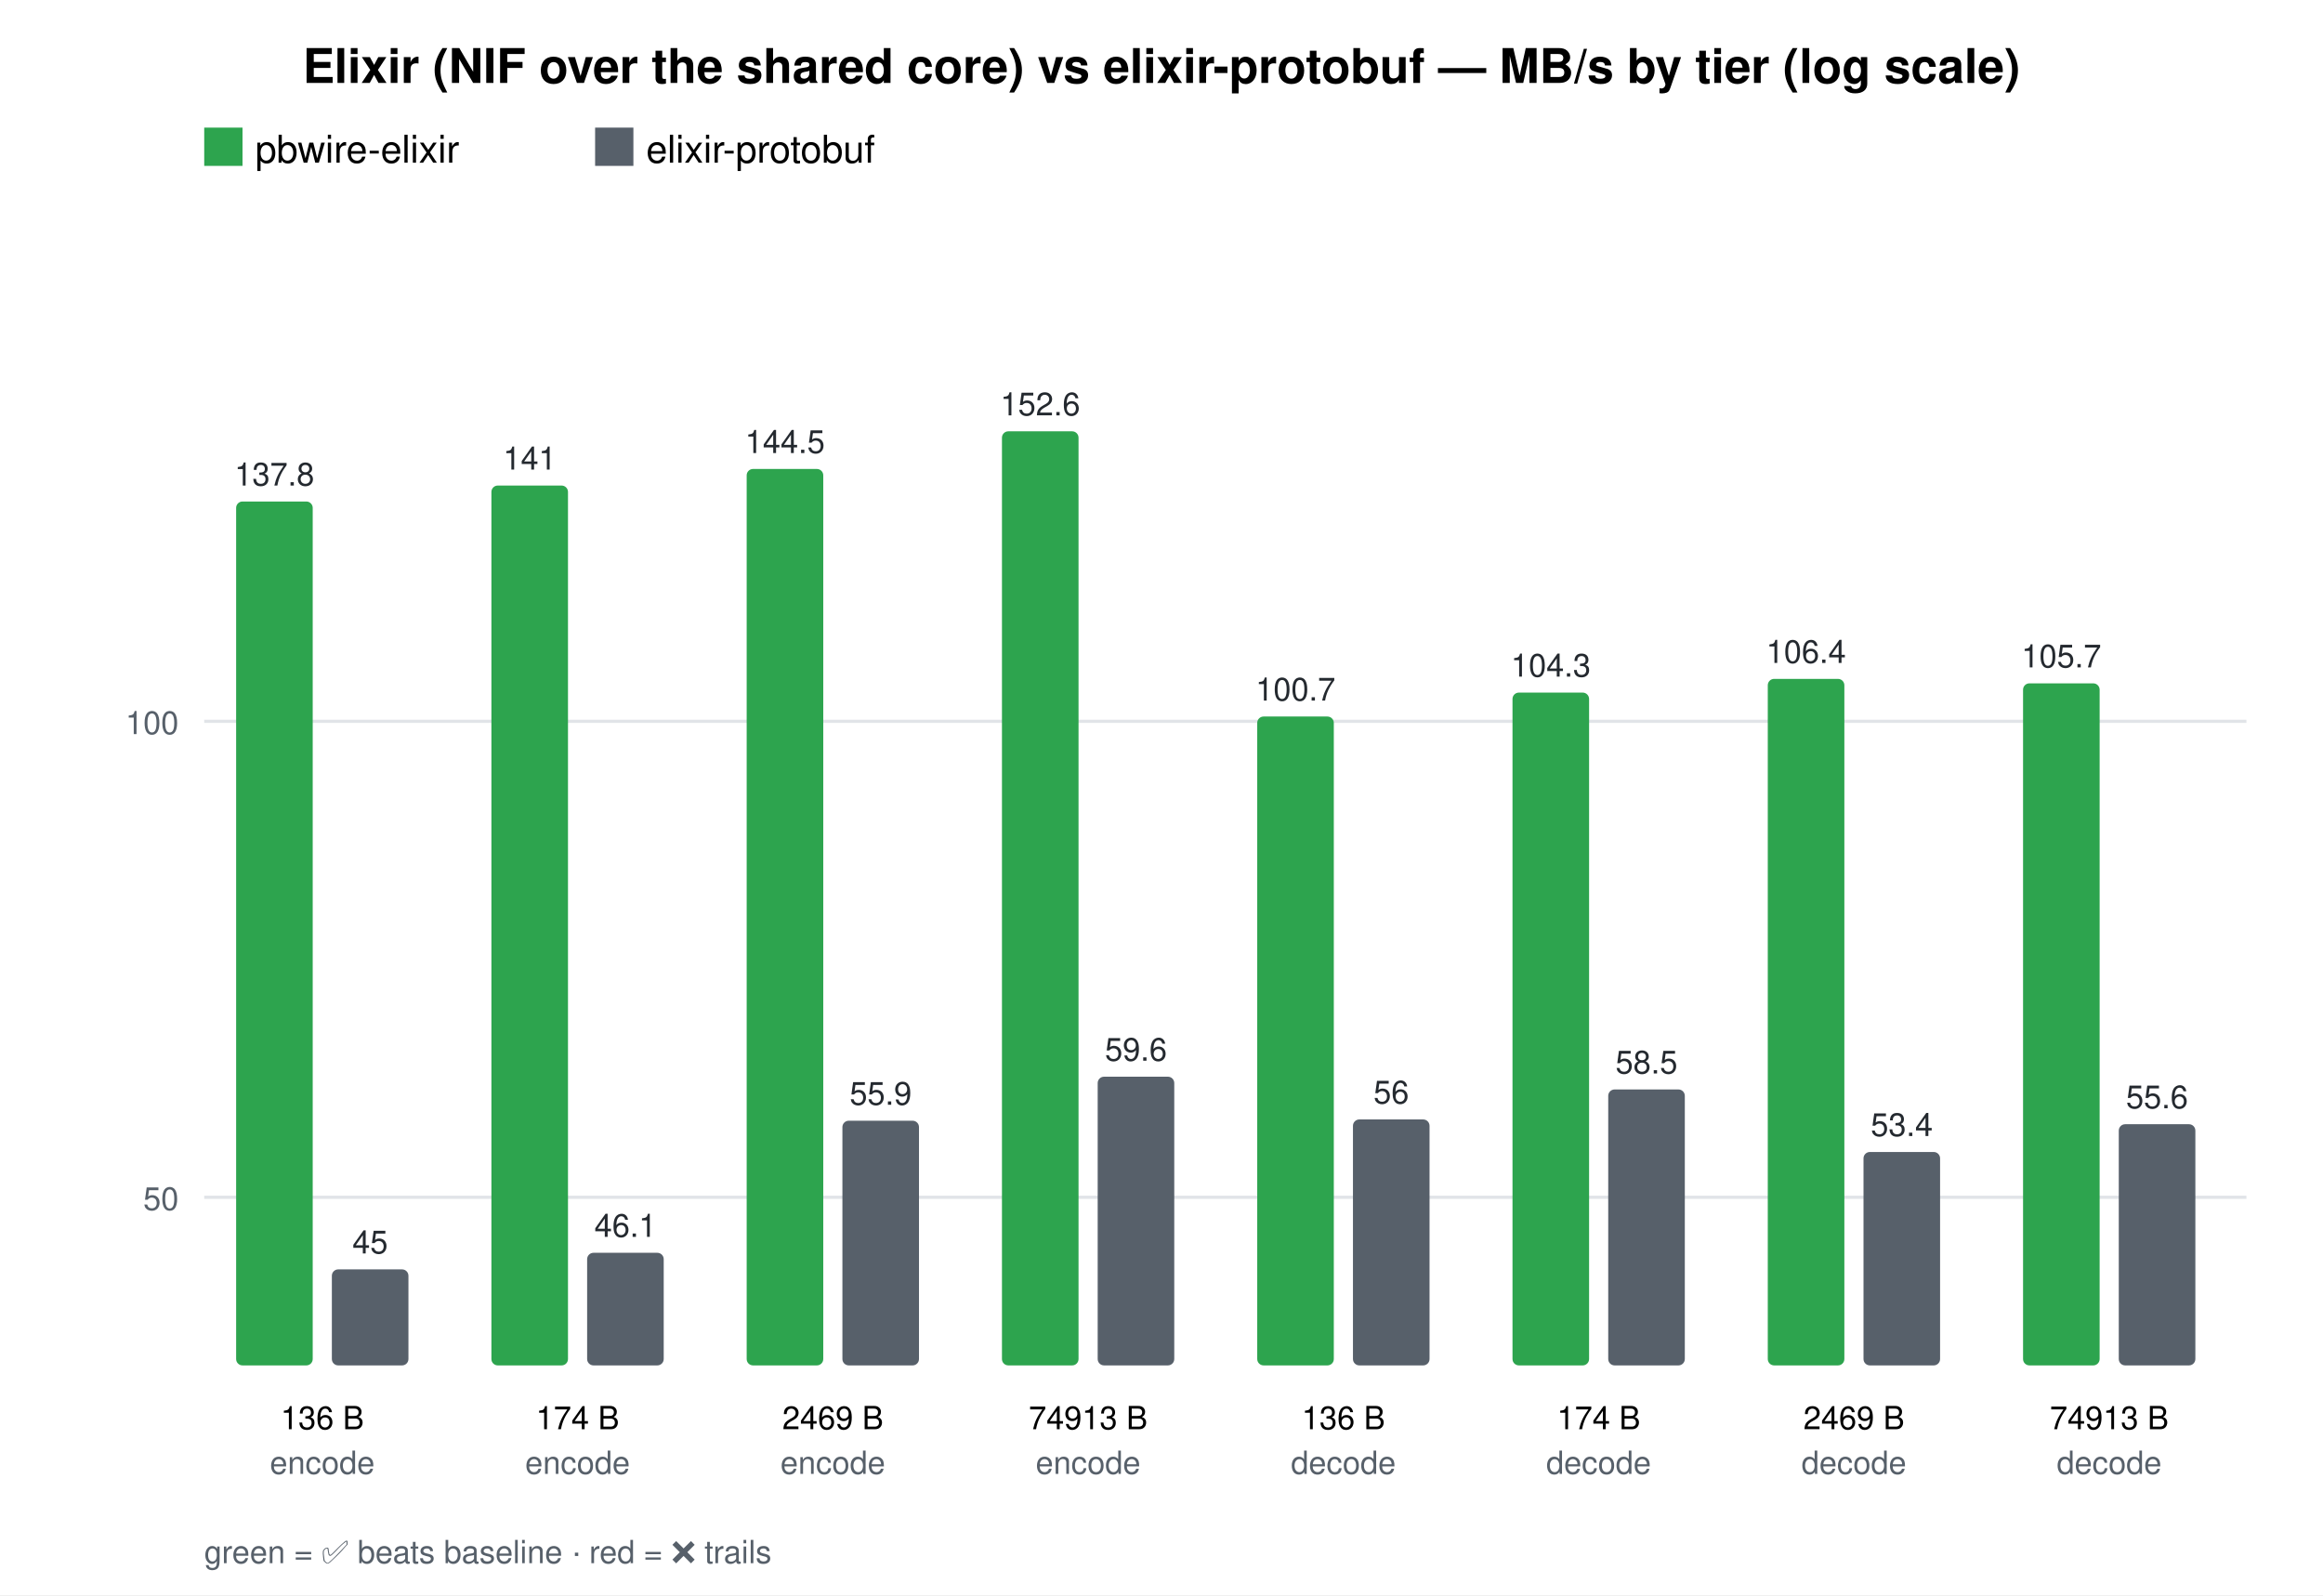
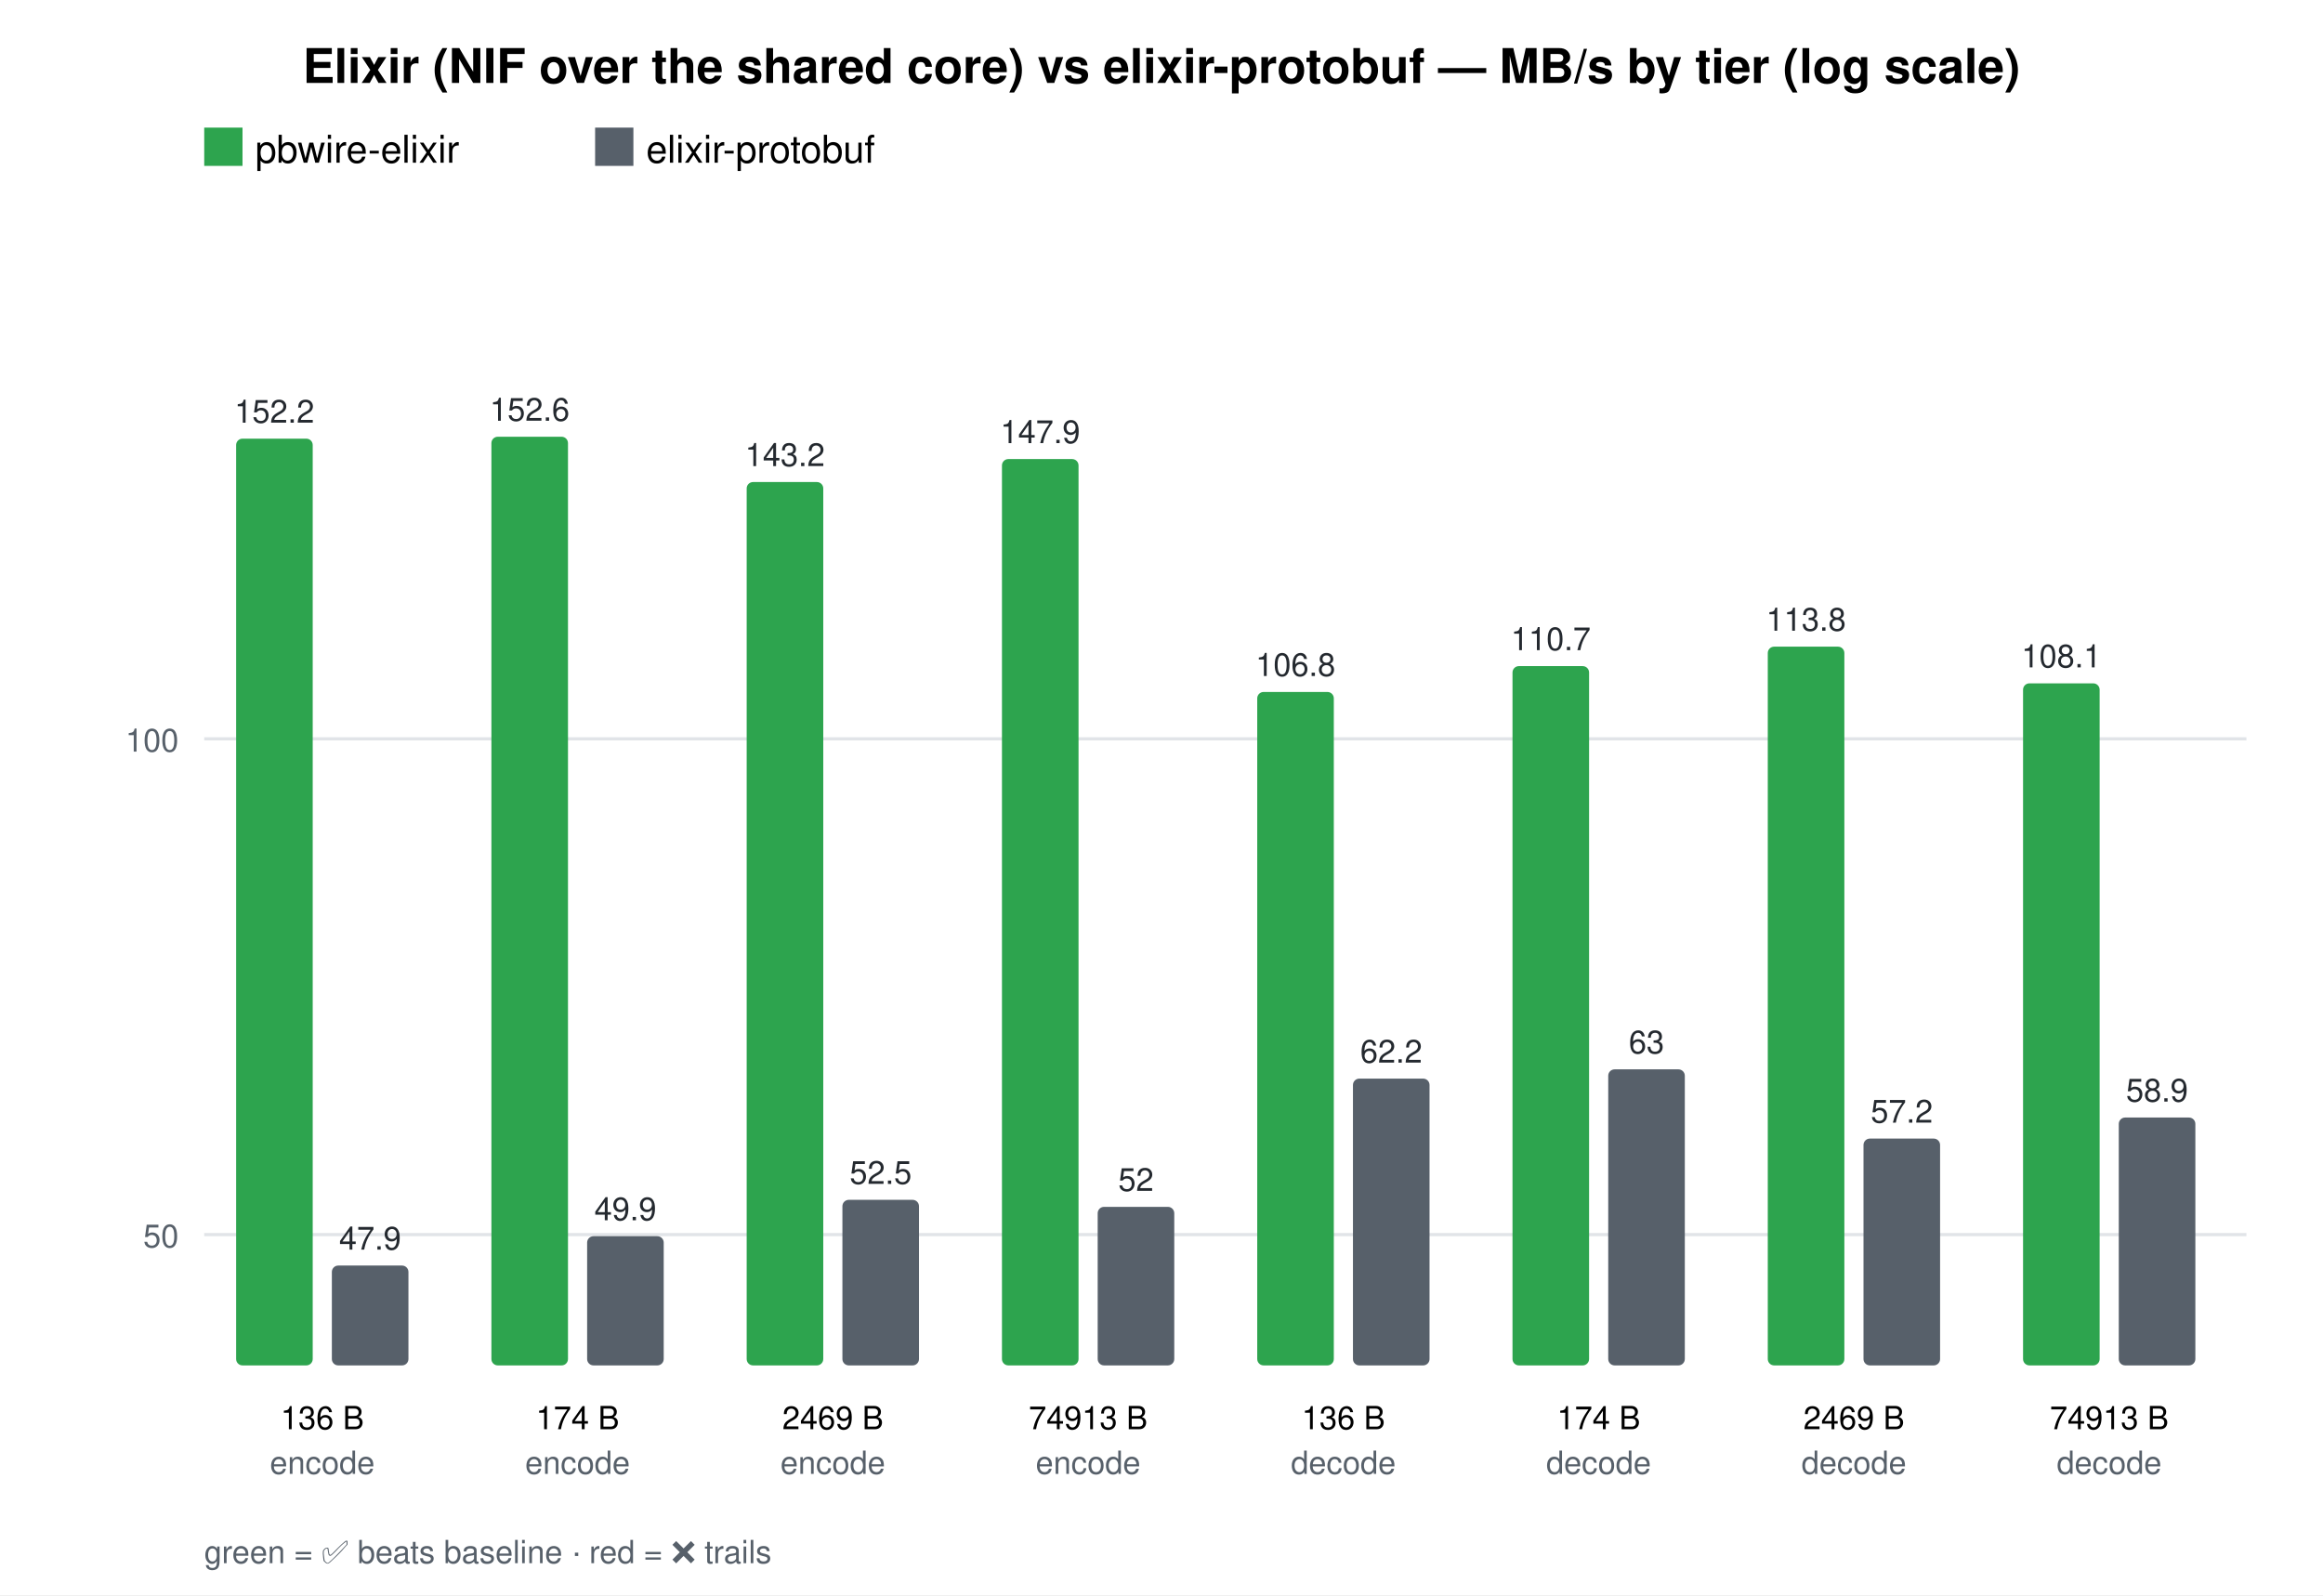
<svg xmlns="http://www.w3.org/2000/svg" width="728" height="500" font-family="Helvetica, Arial, sans-serif">
  <rect width="728" height="500" fill="#ffffff" />
  <text x="364.0" y="26" text-anchor="middle" font-size="15" font-weight="bold">Elixir (NIF over the shared core) vs elixir-protobuf — MB/s by tier (log scale)</text>
  <rect x="64" y="40" width="12" height="12" fill="#2da44e" />
  <text x="80" y="51" font-size="12">pbwire-elixir</text>
  <rect x="186.5" y="40" width="12" height="12" fill="#57606a" />
  <text x="202.5" y="51" font-size="12">elixir-protobuf</text>
-   <line x1="64" y1="375.3" x2="704" y2="375.3" stroke="#e1e4e8" />
-   <text x="56" y="379.3" text-anchor="end" font-size="10" fill="#57606a">50</text>
-   <line x1="64" y1="226.1" x2="704" y2="226.1" stroke="#e1e4e8" />
-   <text x="56" y="230.1" text-anchor="end" font-size="10" fill="#57606a">100</text>
+   <line x1="64" y1="387.0" x2="704" y2="387.0" stroke="#e1e4e8" />
+   <text x="56" y="391.0" text-anchor="end" font-size="10" fill="#57606a">50</text>
+   <line x1="64" y1="231.6" x2="704" y2="231.6" stroke="#e1e4e8" />
+   <text x="56" y="235.6" text-anchor="end" font-size="10" fill="#57606a">100</text>
  <text x="101.0" y="448" text-anchor="middle" font-size="10">136 B</text>
  <text x="101.0" y="462" text-anchor="middle" font-size="10" fill="#57606a">encode</text>
-   <rect x="74.0" y="157.2" width="24" height="270.8" rx="2" fill="#2da44e" />
-   <text x="86.0" y="152.2" text-anchor="middle" font-size="10" fill="#24292f">137.8</text>
-   <rect x="104.0" y="397.9" width="24" height="30.1" rx="2" fill="#57606a" />
-   <text x="116.0" y="392.9" text-anchor="middle" font-size="10" fill="#24292f">45</text>
+   <rect x="74.0" y="137.5" width="24" height="290.5" rx="2" fill="#2da44e" />
+   <text x="86.0" y="132.5" text-anchor="middle" font-size="10" fill="#24292f">152.2</text>
+   <rect x="104.0" y="396.7" width="24" height="31.3" rx="2" fill="#57606a" />
+   <text x="116.0" y="391.7" text-anchor="middle" font-size="10" fill="#24292f">47.9</text>
  <text x="181.0" y="448" text-anchor="middle" font-size="10">174 B</text>
  <text x="181.0" y="462" text-anchor="middle" font-size="10" fill="#57606a">encode</text>
-   <rect x="154.0" y="152.2" width="24" height="275.8" rx="2" fill="#2da44e" />
-   <text x="166.0" y="147.2" text-anchor="middle" font-size="10" fill="#24292f">141</text>
-   <rect x="184.0" y="392.7" width="24" height="35.3" rx="2" fill="#57606a" />
-   <text x="196.0" y="387.7" text-anchor="middle" font-size="10" fill="#24292f">46.1</text>
+   <rect x="154.0" y="136.9" width="24" height="291.1" rx="2" fill="#2da44e" />
+   <text x="166.0" y="131.9" text-anchor="middle" font-size="10" fill="#24292f">152.6</text>
+   <rect x="184.0" y="387.5" width="24" height="40.5" rx="2" fill="#57606a" />
+   <text x="196.0" y="382.5" text-anchor="middle" font-size="10" fill="#24292f">49.9</text>
  <text x="261.0" y="448" text-anchor="middle" font-size="10">2469 B</text>
  <text x="261.0" y="462" text-anchor="middle" font-size="10" fill="#57606a">encode</text>
-   <rect x="234.0" y="147.0" width="24" height="281.0" rx="2" fill="#2da44e" />
-   <text x="246.0" y="142.0" text-anchor="middle" font-size="10" fill="#24292f">144.5</text>
-   <rect x="264.0" y="351.3" width="24" height="76.7" rx="2" fill="#57606a" />
-   <text x="276.0" y="346.3" text-anchor="middle" font-size="10" fill="#24292f">55.9</text>
+   <rect x="234.0" y="151.1" width="24" height="276.9" rx="2" fill="#2da44e" />
+   <text x="246.0" y="146.1" text-anchor="middle" font-size="10" fill="#24292f">143.2</text>
+   <rect x="264.0" y="376.1" width="24" height="51.9" rx="2" fill="#57606a" />
+   <text x="276.0" y="371.1" text-anchor="middle" font-size="10" fill="#24292f">52.5</text>
  <text x="341.0" y="448" text-anchor="middle" font-size="10">74913 B</text>
  <text x="341.0" y="462" text-anchor="middle" font-size="10" fill="#57606a">encode</text>
-   <rect x="314.0" y="135.2" width="24" height="292.8" rx="2" fill="#2da44e" />
-   <text x="326.0" y="130.2" text-anchor="middle" font-size="10" fill="#24292f">152.6</text>
-   <rect x="344.0" y="337.5" width="24" height="90.5" rx="2" fill="#57606a" />
-   <text x="356.0" y="332.5" text-anchor="middle" font-size="10" fill="#24292f">59.6</text>
+   <rect x="314.0" y="143.9" width="24" height="284.1" rx="2" fill="#2da44e" />
+   <text x="326.0" y="138.9" text-anchor="middle" font-size="10" fill="#24292f">147.9</text>
+   <rect x="344.0" y="378.3" width="24" height="49.7" rx="2" fill="#57606a" />
+   <text x="356.0" y="373.3" text-anchor="middle" font-size="10" fill="#24292f">52</text>
  <text x="421.0" y="448" text-anchor="middle" font-size="10">136 B</text>
  <text x="421.0" y="462" text-anchor="middle" font-size="10" fill="#57606a">decode</text>
-   <rect x="394.0" y="224.6" width="24" height="203.4" rx="2" fill="#2da44e" />
-   <text x="406.0" y="219.6" text-anchor="middle" font-size="10" fill="#24292f">100.7</text>
-   <rect x="424.0" y="350.9" width="24" height="77.1" rx="2" fill="#57606a" />
-   <text x="436.0" y="345.9" text-anchor="middle" font-size="10" fill="#24292f">56</text>
+   <rect x="394.0" y="216.9" width="24" height="211.1" rx="2" fill="#2da44e" />
+   <text x="406.0" y="211.9" text-anchor="middle" font-size="10" fill="#24292f">106.8</text>
+   <rect x="424.0" y="338.1" width="24" height="89.9" rx="2" fill="#57606a" />
+   <text x="436.0" y="333.1" text-anchor="middle" font-size="10" fill="#24292f">62.2</text>
  <text x="501.0" y="448" text-anchor="middle" font-size="10">174 B</text>
  <text x="501.0" y="462" text-anchor="middle" font-size="10" fill="#57606a">decode</text>
-   <rect x="474.0" y="217.1" width="24" height="210.9" rx="2" fill="#2da44e" />
-   <text x="486.0" y="212.1" text-anchor="middle" font-size="10" fill="#24292f">104.3</text>
-   <rect x="504.0" y="341.5" width="24" height="86.5" rx="2" fill="#57606a" />
-   <text x="516.0" y="336.5" text-anchor="middle" font-size="10" fill="#24292f">58.5</text>
+   <rect x="474.0" y="208.8" width="24" height="219.2" rx="2" fill="#2da44e" />
+   <text x="486.0" y="203.8" text-anchor="middle" font-size="10" fill="#24292f">110.7</text>
+   <rect x="504.0" y="335.2" width="24" height="92.8" rx="2" fill="#57606a" />
+   <text x="516.0" y="330.2" text-anchor="middle" font-size="10" fill="#24292f">63</text>
  <text x="581.0" y="448" text-anchor="middle" font-size="10">2469 B</text>
  <text x="581.0" y="462" text-anchor="middle" font-size="10" fill="#57606a">decode</text>
-   <rect x="554.0" y="212.8" width="24" height="215.2" rx="2" fill="#2da44e" />
-   <text x="566.0" y="207.8" text-anchor="middle" font-size="10" fill="#24292f">106.4</text>
-   <rect x="584.0" y="361.1" width="24" height="66.9" rx="2" fill="#57606a" />
-   <text x="596.0" y="356.1" text-anchor="middle" font-size="10" fill="#24292f">53.4</text>
+   <rect x="554.0" y="202.7" width="24" height="225.3" rx="2" fill="#2da44e" />
+   <text x="566.0" y="197.7" text-anchor="middle" font-size="10" fill="#24292f">113.8</text>
+   <rect x="584.0" y="356.9" width="24" height="71.1" rx="2" fill="#57606a" />
+   <text x="596.0" y="351.9" text-anchor="middle" font-size="10" fill="#24292f">57.2</text>
  <text x="661.0" y="448" text-anchor="middle" font-size="10">74913 B</text>
  <text x="661.0" y="462" text-anchor="middle" font-size="10" fill="#57606a">decode</text>
  <rect x="634.0" y="214.2" width="24" height="213.8" rx="2" fill="#2da44e" />
-   <text x="646.0" y="209.2" text-anchor="middle" font-size="10" fill="#24292f">105.7</text>
-   <rect x="664.0" y="352.4" width="24" height="75.6" rx="2" fill="#57606a" />
-   <text x="676.0" y="347.4" text-anchor="middle" font-size="10" fill="#24292f">55.6</text>
+   <text x="646.0" y="209.2" text-anchor="middle" font-size="10" fill="#24292f">108.1</text>
+   <rect x="664.0" y="350.3" width="24" height="77.7" rx="2" fill="#57606a" />
+   <text x="676.0" y="345.3" text-anchor="middle" font-size="10" fill="#24292f">58.9</text>
  <text x="64" y="490" font-size="10" fill="#57606a">green = ✅ beats baseline · red = ❌ trails</text>
</svg>
